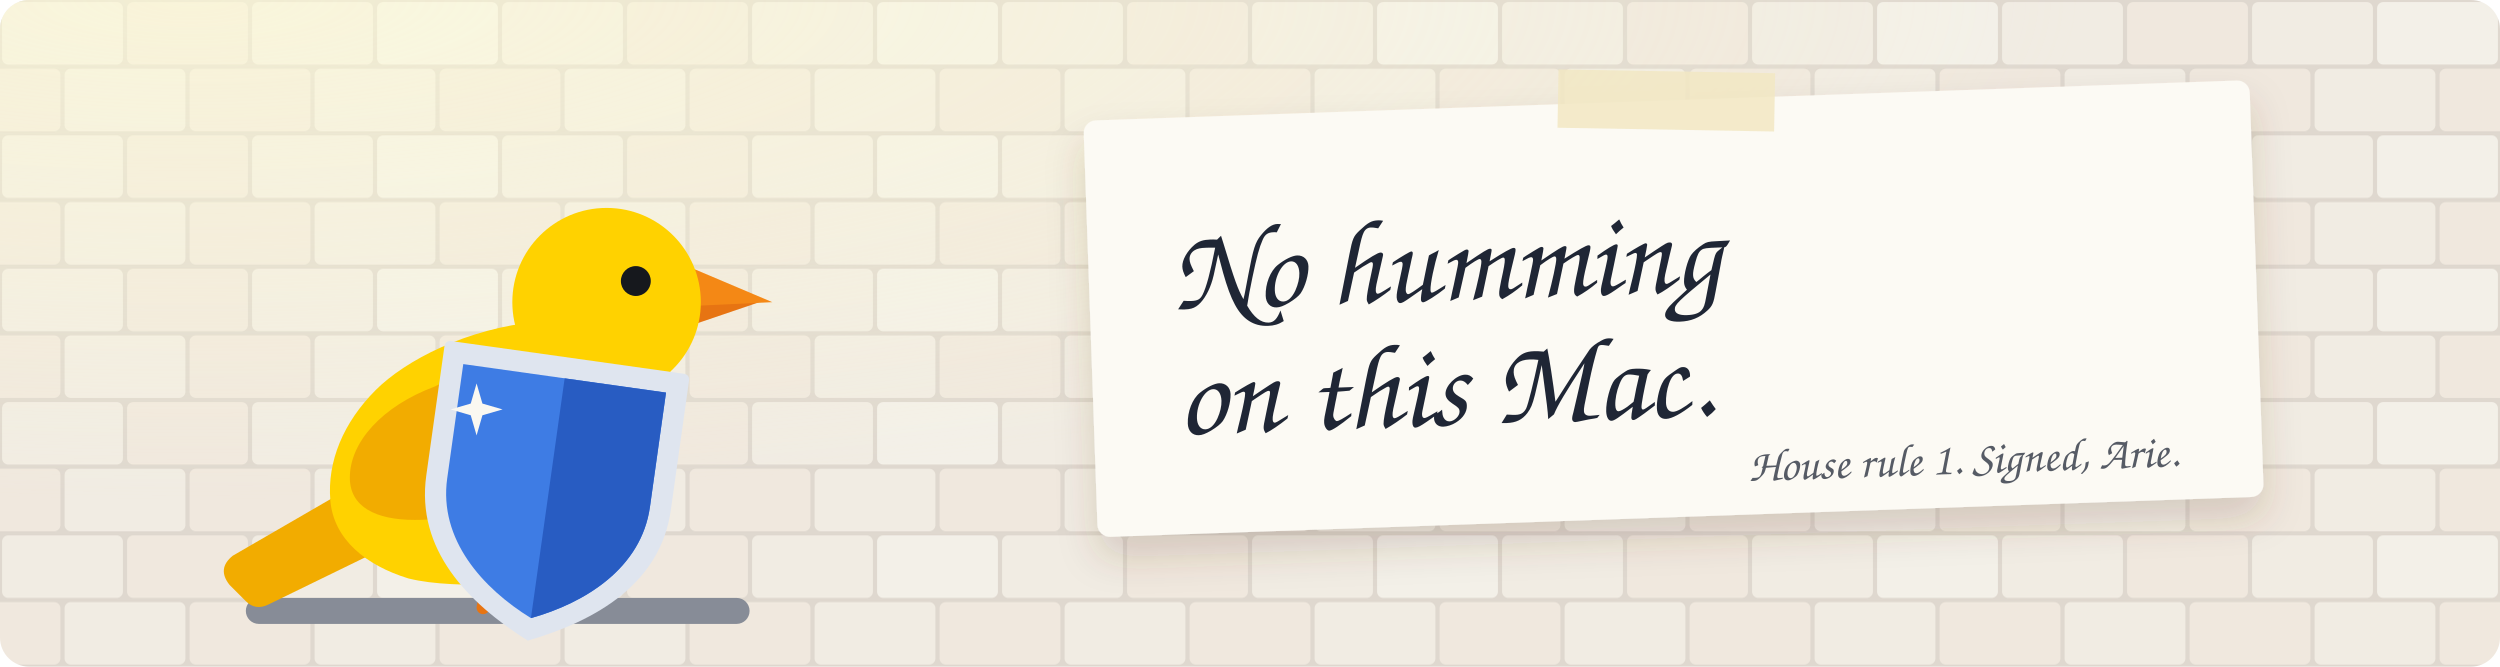
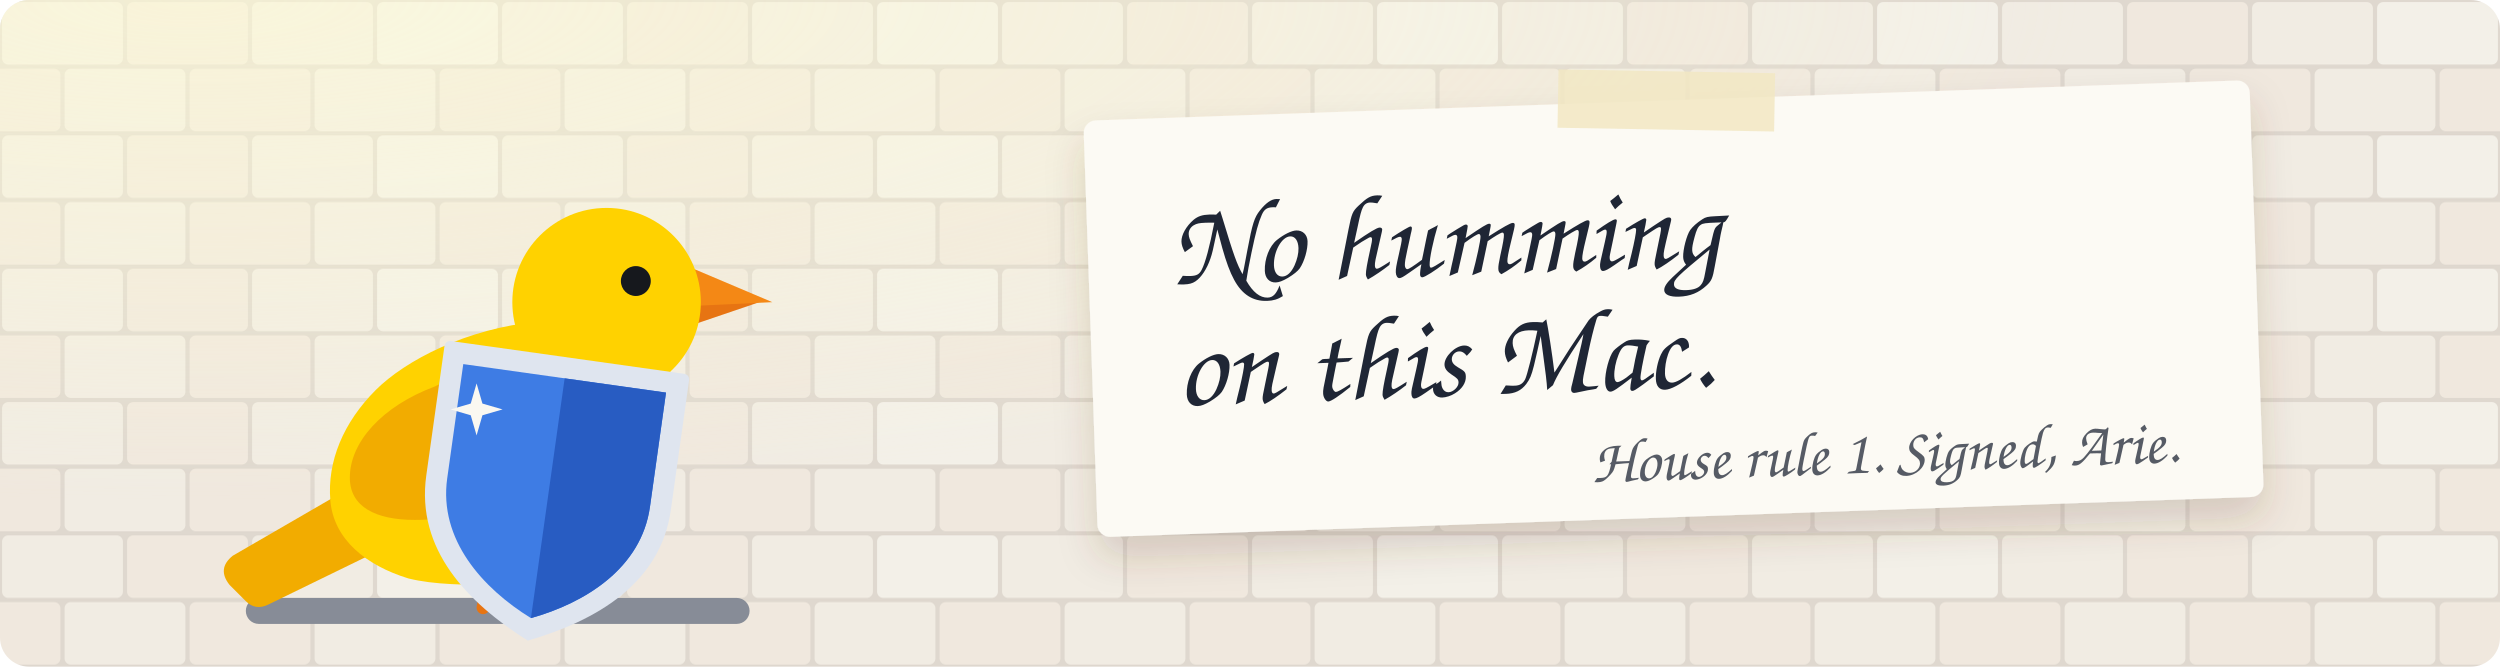
<svg xmlns="http://www.w3.org/2000/svg" viewBox="0 0 1200 320" width="1200" height="320">
  <defs>
    <pattern id="b" width="240" height="64" patternUnits="userSpaceOnUse">
      <rect width="240" height="64" fill="#dfd8cf" />
      <g fill="#f1ece3">
        <rect x="1" y="1" width="58" height="30" rx="3" />
        <rect x="121" y="1" width="58" height="30" rx="3" />
        <rect x="31" y="33" width="58" height="30" rx="3" />
        <rect x="151" y="33" width="58" height="30" rx="3" />
      </g>
      <g fill="#f0e8de">
        <rect x="61" y="1" width="58" height="30" rx="3" />
        <rect x="91" y="33" width="58" height="30" rx="3" />
        <rect x="-29" y="33" width="58" height="30" rx="3" />
        <rect x="211" y="33" width="58" height="30" rx="3" />
      </g>
      <rect x="181" y="1" width="58" height="30" rx="3" fill="#f3f0e8" />
    </pattern>
    <radialGradient id="l" cx="8%" cy="0" r="75%">
      <stop offset="0" stop-color="#fffcd6" stop-opacity="0.6" />
      <stop offset="1" stop-color="#fffcd6" stop-opacity="0" />
    </radialGradient>
    <filter id="s" x="-10%" y="-10%" width="120%" height="140%">
      <feDropShadow dx="0" dy="10" stdDeviation="9" flood-color="#5a3d1f" flood-opacity="0.18" />
    </filter>
  </defs>
  <rect width="1200" height="320" rx="14" fill="url(#b)" />
  <rect width="1200" height="320" rx="14" fill="url(#l)" />
  <g transform="translate(40 14) scale(1.56)">
    <rect x="50" y="175" width="155" height="8" rx="4" fill="#878c97" />
    <path d="M125 167 123 178M145 167 143 178" fill="none" stroke="#e77412" stroke-width="4" stroke-linecap="round" />
    <path d="M84 140 46 162Q41 166 45 171L50 176Q53 179 57 177L96 158Z" fill="#f2ac00" />
    <path d="M140 90C118 92 99 102 90 111 80 121 75 133 76 145 77 157 87 165 100 169 108 171 118 171 128 171H150C166 168 178 152 180 130 182 116 184 106 176 98Z" fill="#ffd200" />
    <path d="M108 110C92 116 82 127 82 138 82 147 90 151 102 151 124 151 142 141 150 127 155 117 150 108 140 106 128 104 116 106 108 110Z" fill="#f2ac00" />
    <path d="M178 83.6 208 84 178 94.2Z" fill="#e77412" />
    <path d="M178 69.6 212 84 178 85.6Z" fill="#f48815" />
    <circle cx="161" cy="84" r="29" fill="#ffd200" />
    <circle cx="170" cy="77.5" r="4.6" fill="#16181d" />
    <g transform="translate(149 101) rotate(8)">
      <path d="M-38 2Q-38 0-36 0H36Q38 0 38 2V42C38 65 20 79 0 88-20 79-38 65-38 42Z" fill="#dfe5ef" />
      <path d="M-31.5 6.5H31.5V42C31.5 61 16 74 0 81-16 74-31.5 61-31.5 42Z" fill="#3e7ce4" />
      <path d="M0 6.5H31.5V42C31.5 61 16 74 0 81Z" fill="#285cc2" />
    </g>
    <path transform="translate(121 117)" d="M0-8 1.8-1.8 8 0 1.8 1.8 0 8-1.8 1.8-8 0-1.8-1.8Z" fill="#faf8f1" />
  </g>
  <g transform="translate(520 58) rotate(-2)">
    <rect width="560" height="200" rx="6" fill="#fcfaf4" filter="url(#s)" />
    <rect x="228" y="-14" width="104" height="28" fill="#f2e8c3" opacity=".85" transform="rotate(3 280 0)" />
-     <text x="40" y="92" font-family="Marker Felt, Chalkboard SE, Comic Sans MS, cursive" font-size="58" fill="#1f2635">No humming</text>
-     <text x="40" y="152" font-family="Marker Felt, Chalkboard SE, Comic Sans MS, cursive" font-size="58" fill="#1f2635">on this Mac.</text>
-     <text x="520" y="184" text-anchor="end" font-family="Noteworthy, Chalkboard SE, Bradley Hand, cursive" font-size="22" fill="#1f2635" opacity=".75">House rule 1. Signed, Arie.</text>
+     <text x="40" y="80" font-family="Marker Felt, Chalkboard SE, Comic Sans MS, cursive" font-size="58" fill="#1f2635">No humming</text>
+     <text x="40" y="138" font-family="Marker Felt, Chalkboard SE, Comic Sans MS, cursive" font-size="58" fill="#1f2635">on this Mac.</text>
+     <text x="520" y="182" text-anchor="end" font-family="Noteworthy, Chalkboard SE, Bradley Hand, cursive" font-size="30" fill="#1f2635" opacity=".75">House rule 1. Signed, Arie.</text>
  </g>
</svg>
